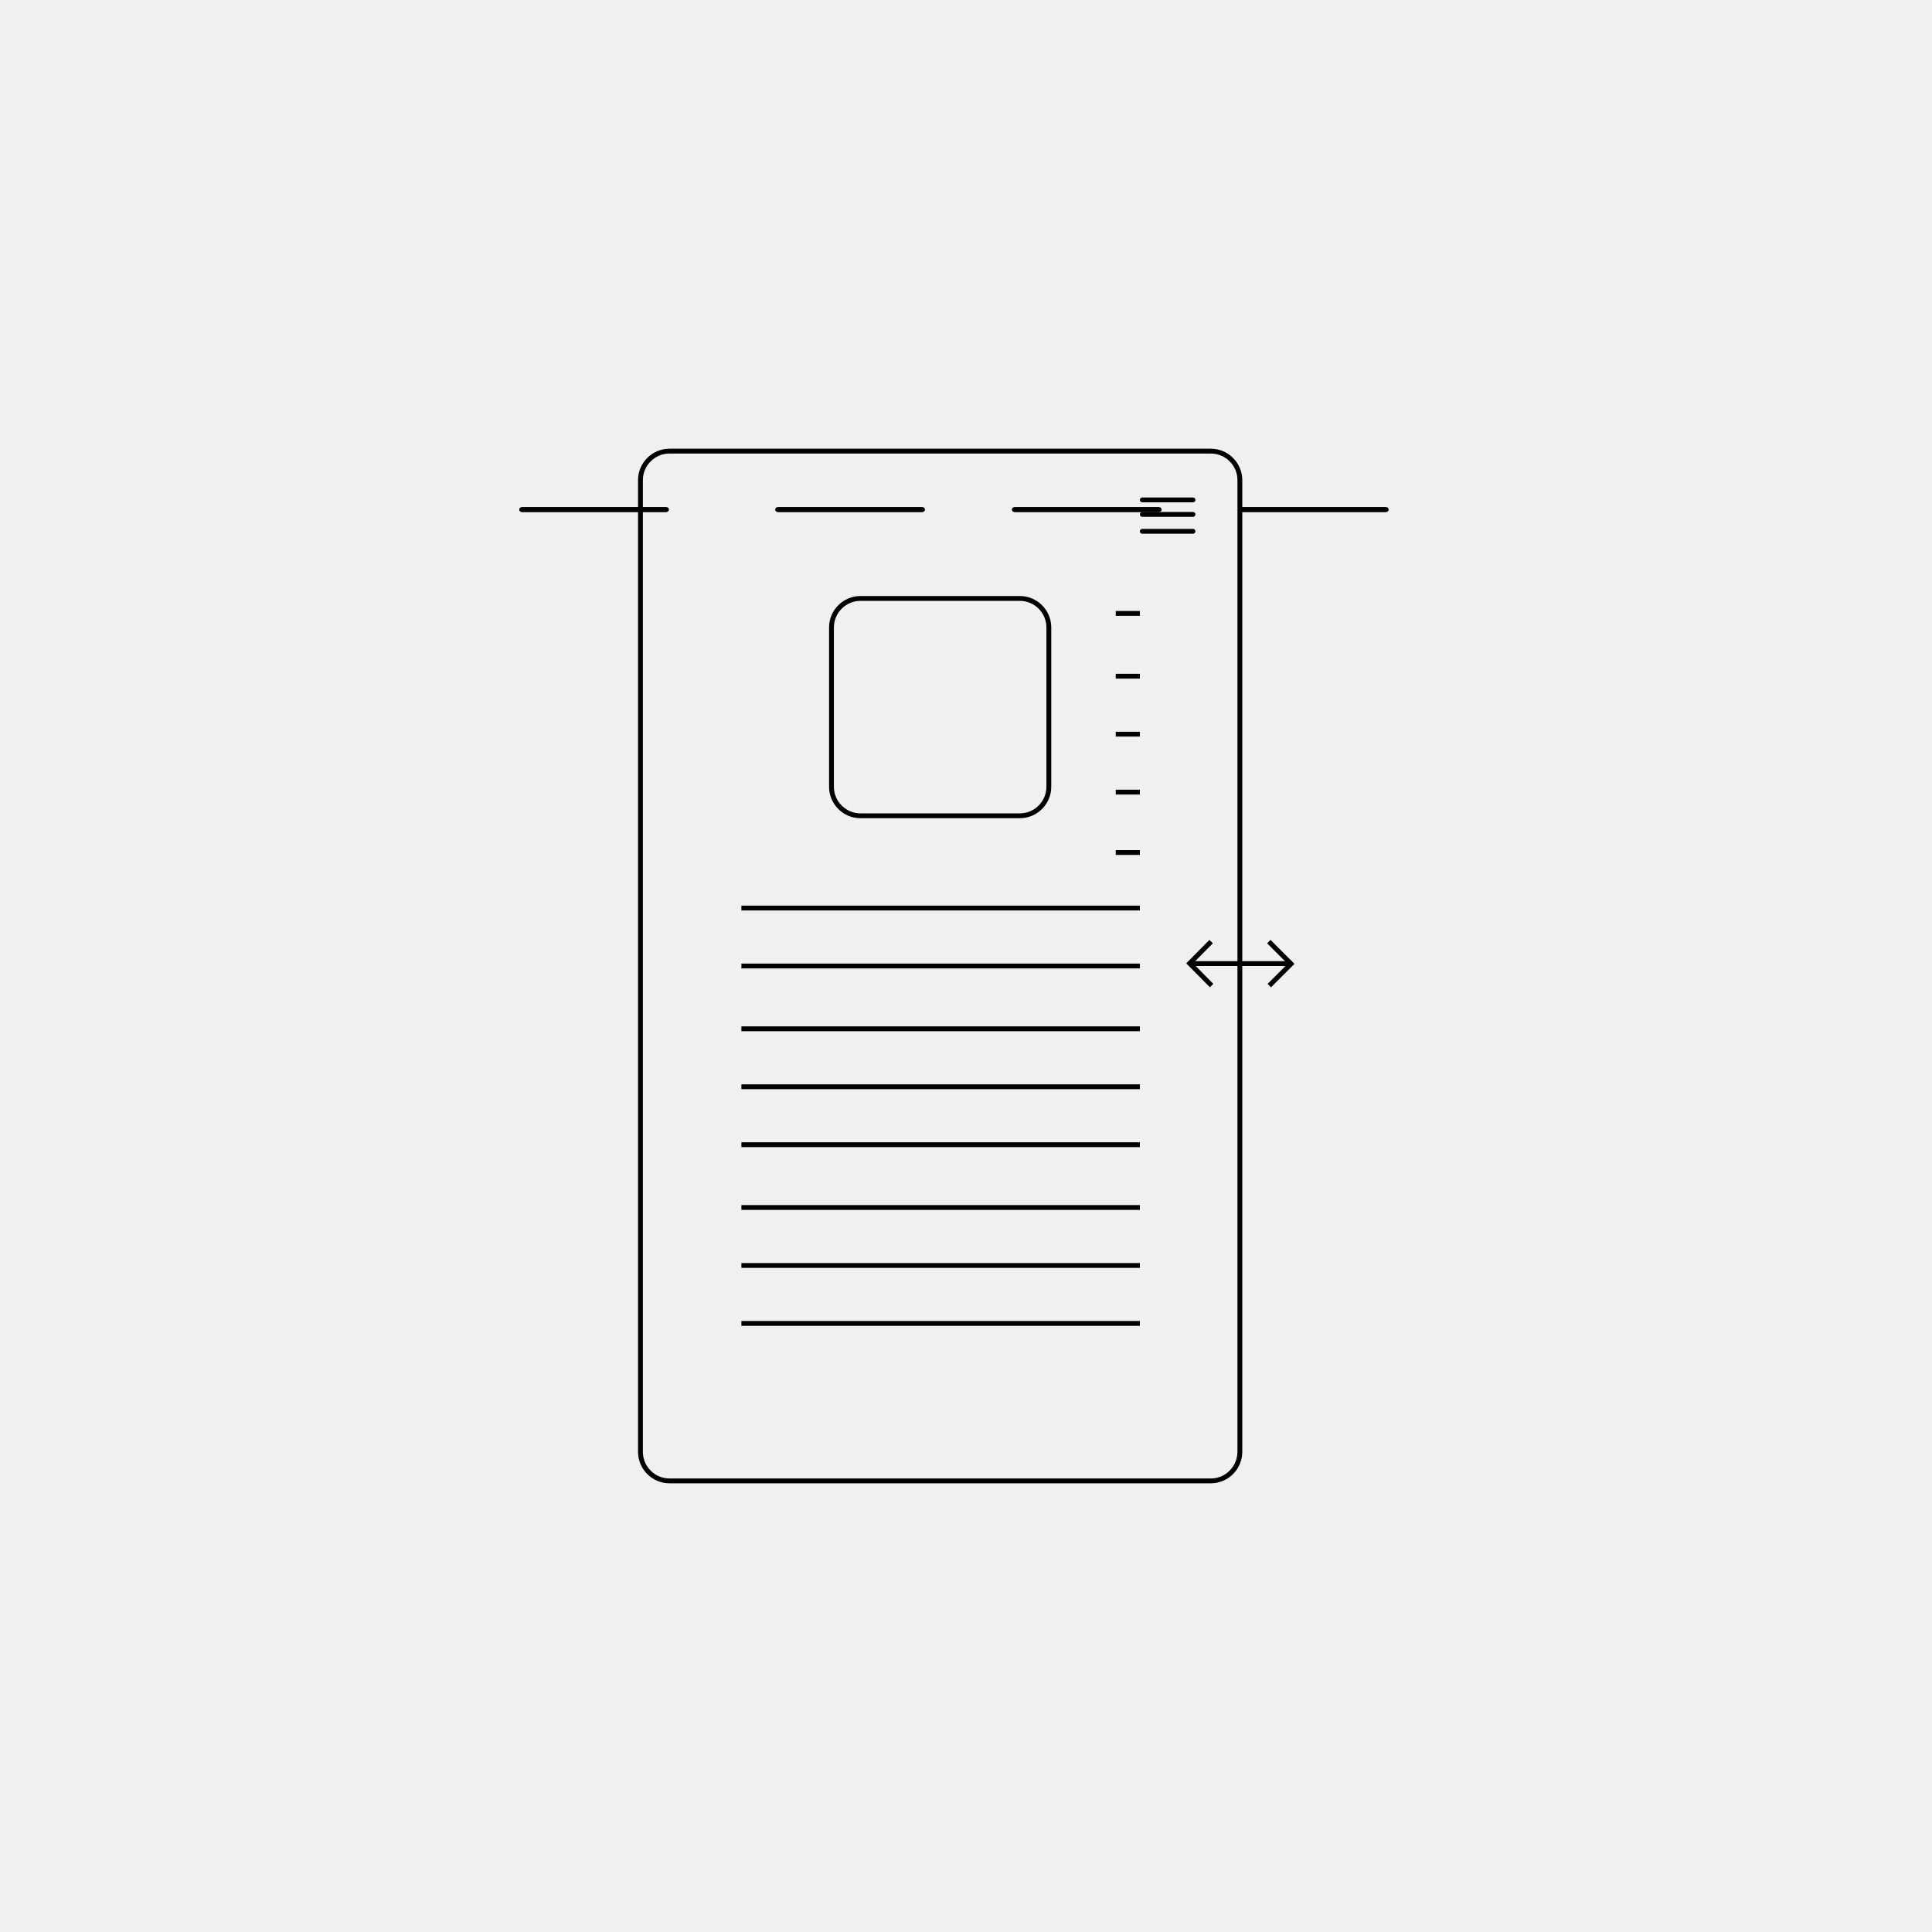
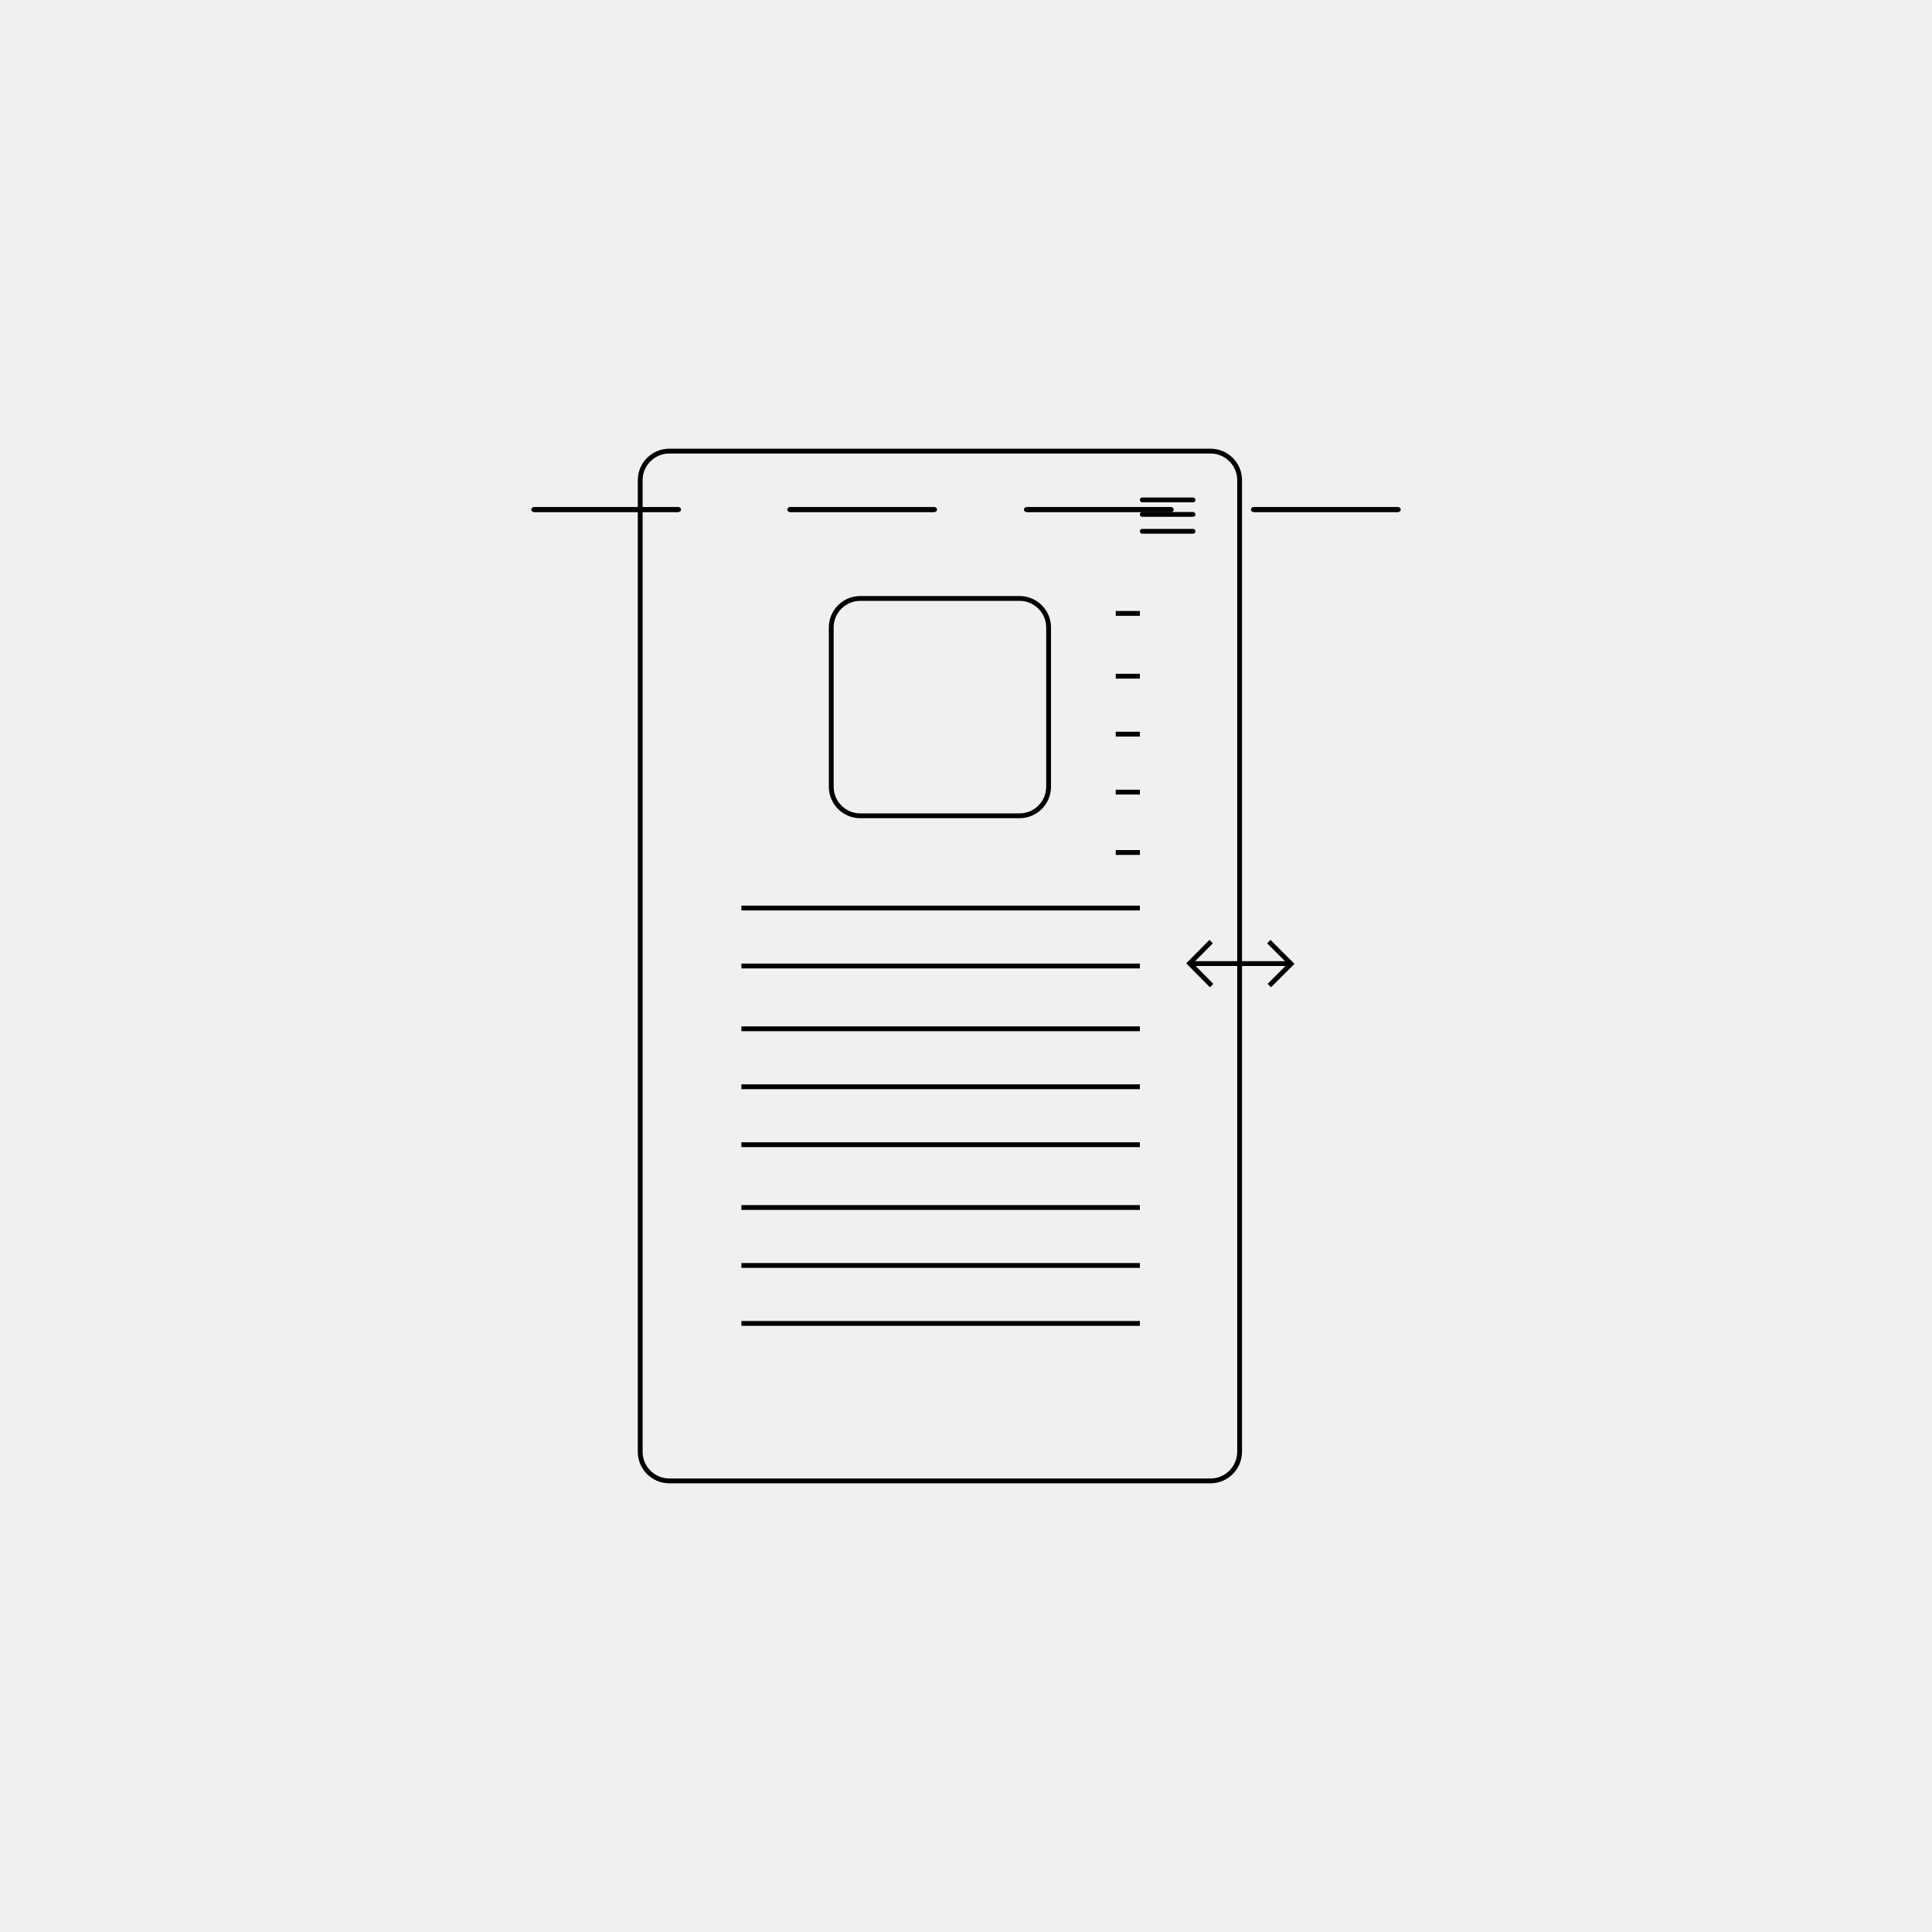
<svg xmlns="http://www.w3.org/2000/svg" version="1.1" id="Layer_1" x="0px" y="0px" viewBox="0 0 800 800" style="enable-background:new 0 0 800 800;" xml:space="preserve">
  <style type="text/css">
	.svg_hamburg{fill:none;}
	.svg_image{fill:none;stroke:#000000;stroke-width:2;stroke-miterlimit:10;}
	.fade_x0020_menu{fill:none;stroke:#000000;stroke-width:2;stroke-miterlimit:10;}
	.st0{fill:none;stroke:#000000;stroke-width:2;stroke-miterlimit:10;}
	.st1{fill:#FFFFFF;stroke:#000000;stroke-width:2;stroke-linecap:round;stroke-miterlimit:10;}
	.st2{fill:#FFFFFF;stroke:#000000;stroke-width:2;stroke-miterlimit:10;}
	.st3{fill:none;stroke:#000000;stroke-width:2;stroke-linecap:round;stroke-miterlimit:10;}
</style>
  <g id="XMLID_134_">
-     <path id="XMLID_2_" class="st0" d="M501.4,613.2H277.2c-6.6,0-12-5.4-12-12V198.8c0-6.6,5.4-12,12-12h224.2c6.6,0,12,5.4,12,12   v402.3C513.4,607.8,508,613.2,501.4,613.2z" />
+     <path id="XMLID_2_" class="st0" d="M501.3,613.2H277.1c-6.6,0-12-5.4-12-12V198.8c0-6.6,5.4-12,12-12h224.2c6.6,0,12,5.4,12,12   v402.3C513.3,607.8,507.9,613.2,501.3,613.2z" />
    <g id="Hamburger">
      <line id="XMLID_4_" class="st1" x1="494" y1="207" x2="473" y2="207" />
      <line id="XMLID_5_" class="st1" x1="494" y1="213" x2="473" y2="213" />
      <line id="XMLID_6_" class="st1" x1="494" y1="220" x2="473" y2="220" />
    </g>
    <g id="Text">
      <line id="XMLID_33_" class="st2" x1="472" y1="376" x2="307" y2="376" />
-       <line id="XMLID_9_" class="fade_x0020_menu" x1="472" y1="280" x2="462" y2="280" />
+       <g id="XMLID_7_">
+         <line id="XMLID_16_" class="fade_x0020_menu" x1="472" y1="254" x2="462" y2="254" />
+         <line id="XMLID_9_" class="fade_x0020_menu" x1="472" y1="280" x2="462" y2="280" />
+         <line id="XMLID_17_" class="fade_x0020_menu" x1="472" y1="304" x2="462" y2="304" />
+         <line id="XMLID_15_" class="fade_x0020_menu" x1="472" y1="328" x2="462" y2="328" />
+         <line id="XMLID_14_" class="fade_x0020_menu" x1="472" y1="353" x2="462" y2="353" />
+       </g>
      <line id="XMLID_32_" class="st2" x1="472" y1="400" x2="307" y2="400" />
-       <line id="XMLID_17_" class="fade_x0020_menu" x1="472" y1="304" x2="462" y2="304" />
      <line id="XMLID_31_" class="st2" x1="472" y1="426" x2="307" y2="426" />
-       <line id="XMLID_16_" class="fade_x0020_menu" x1="472" y1="254" x2="462" y2="254" />
      <line id="XMLID_30_" class="st2" x1="472" y1="450" x2="307" y2="450" />
-       <line id="XMLID_15_" class="fade_x0020_menu" x1="472" y1="328" x2="462" y2="328" />
      <line id="XMLID_29_" class="st2" x1="472" y1="474" x2="307" y2="474" />
-       <line id="XMLID_14_" class="fade_x0020_menu" x1="472" y1="353" x2="462" y2="353" />
      <polyline id="XMLID_13_" class="st2" points="472,500 389,500 307,500   " />
      <polyline id="XMLID_24_" class="st2" points="472,524 389,524 307,524   " />
      <polyline id="XMLID_25_" class="st2" points="472,548 389,548 307,548   " />
    </g>
-     <path id="XMLID_3_" class="svg_image" d="M422.3,337.8h-66c-6.6,0-12-5.4-12-12v-66c0-6.6,5.4-12,12-12h66c6.6,0,12,5.4,12,12v66   C434.3,332.4,428.9,337.8,422.3,337.8z" />
+     <path id="XMLID_3_" class="svg_image" d="M422.2,337.8h-66c-6.6,0-12-5.4-12-12v-66c0-6.6,5.4-12,12-12h66c6.6,0,12,5.4,12,12v66   C434.2,332.4,428.8,337.8,422.2,337.8z" />
    <g id="XMLID_18_">
      <polyline id="XMLID_19_" class="st0" points="501.5,389.9 492.6,398.9 501.7,408.1   " />
      <polyline id="XMLID_20_" class="st0" points="525.6,408.1 534.6,399.1 525.4,389.9   " />
      <line id="XMLID_21_" class="st0" x1="493" y1="399" x2="535" y2="399" />
    </g>
  </g>
  <g id="Menu_3_">
-     <g id="XMLID_49_">
-       <line id="XMLID_53_" class="st3" x1="276" y1="211" x2="216" y2="211" />
-       <line id="XMLID_52_" class="st3" x1="382" y1="211" x2="322" y2="211" />
-       <line id="XMLID_51_" class="st3" x1="480" y1="211" x2="420" y2="211" />
-       <line id="XMLID_50_" class="st3" x1="574" y1="211" x2="514" y2="211" />
+     <g id="XMLID_50_">
+       <line id="XMLID_54_" class="st3" x1="281" y1="211" x2="221" y2="211" />
+       <line id="XMLID_53_" class="st3" x1="387" y1="211" x2="327" y2="211" />
+       <line id="XMLID_52_" class="st3" x1="485" y1="211" x2="425" y2="211" />
+       <line id="XMLID_51_" class="st3" x1="579" y1="211" x2="519" y2="211" />
    </g>
-     <g id="XMLID_44_">
-       <line id="XMLID_48_" class="fade_x0020_menu" x1="276" y1="211" x2="216" y2="211" />
-       <line id="XMLID_47_" class="fade_x0020_menu" x1="382" y1="211" x2="322" y2="211" />
-       <line id="XMLID_46_" class="fade_x0020_menu" x1="480" y1="211" x2="420" y2="211" />
-       <line id="XMLID_45_" class="fade_x0020_menu" x1="574" y1="211" x2="514" y2="211" />
+     <g id="XMLID_45_">
+       <line id="XMLID_49_" class="fade_x0020_menu" x1="281" y1="211" x2="221" y2="211" />
+       <line id="XMLID_48_" class="fade_x0020_menu" x1="387" y1="211" x2="327" y2="211" />
+       <line id="XMLID_47_" class="fade_x0020_menu" x1="485" y1="211" x2="425" y2="211" />
+       <line id="XMLID_46_" class="fade_x0020_menu" x1="579" y1="211" x2="519" y2="211" />
    </g>
  </g>
</svg>
